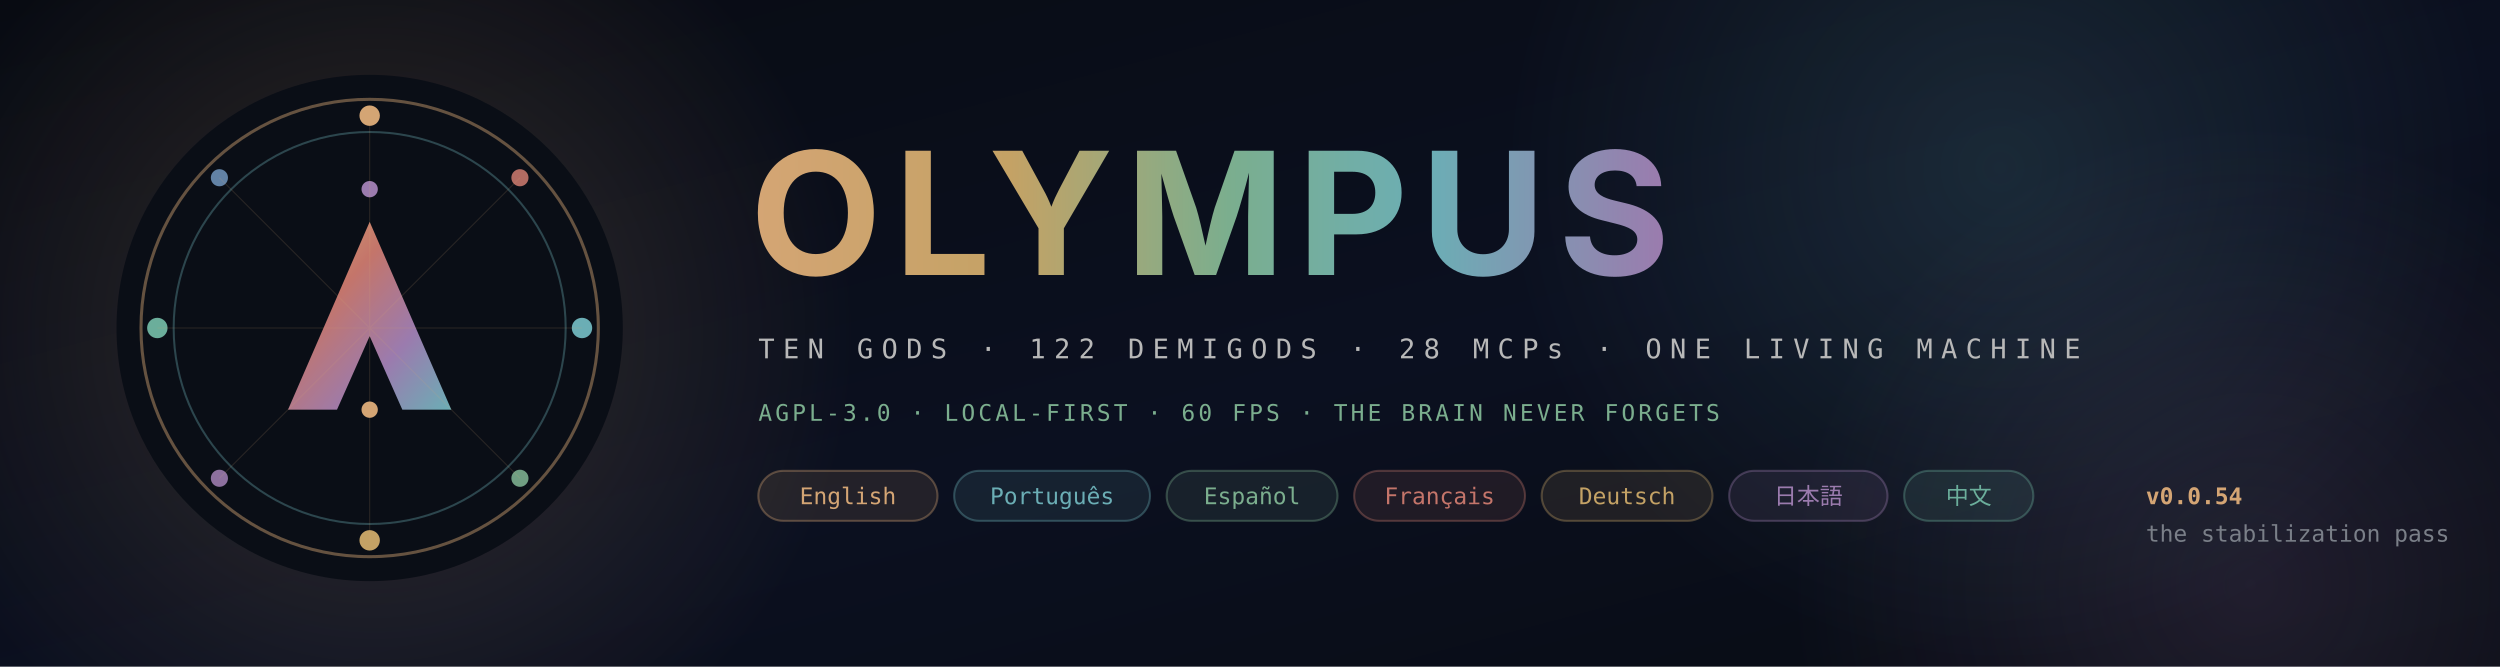
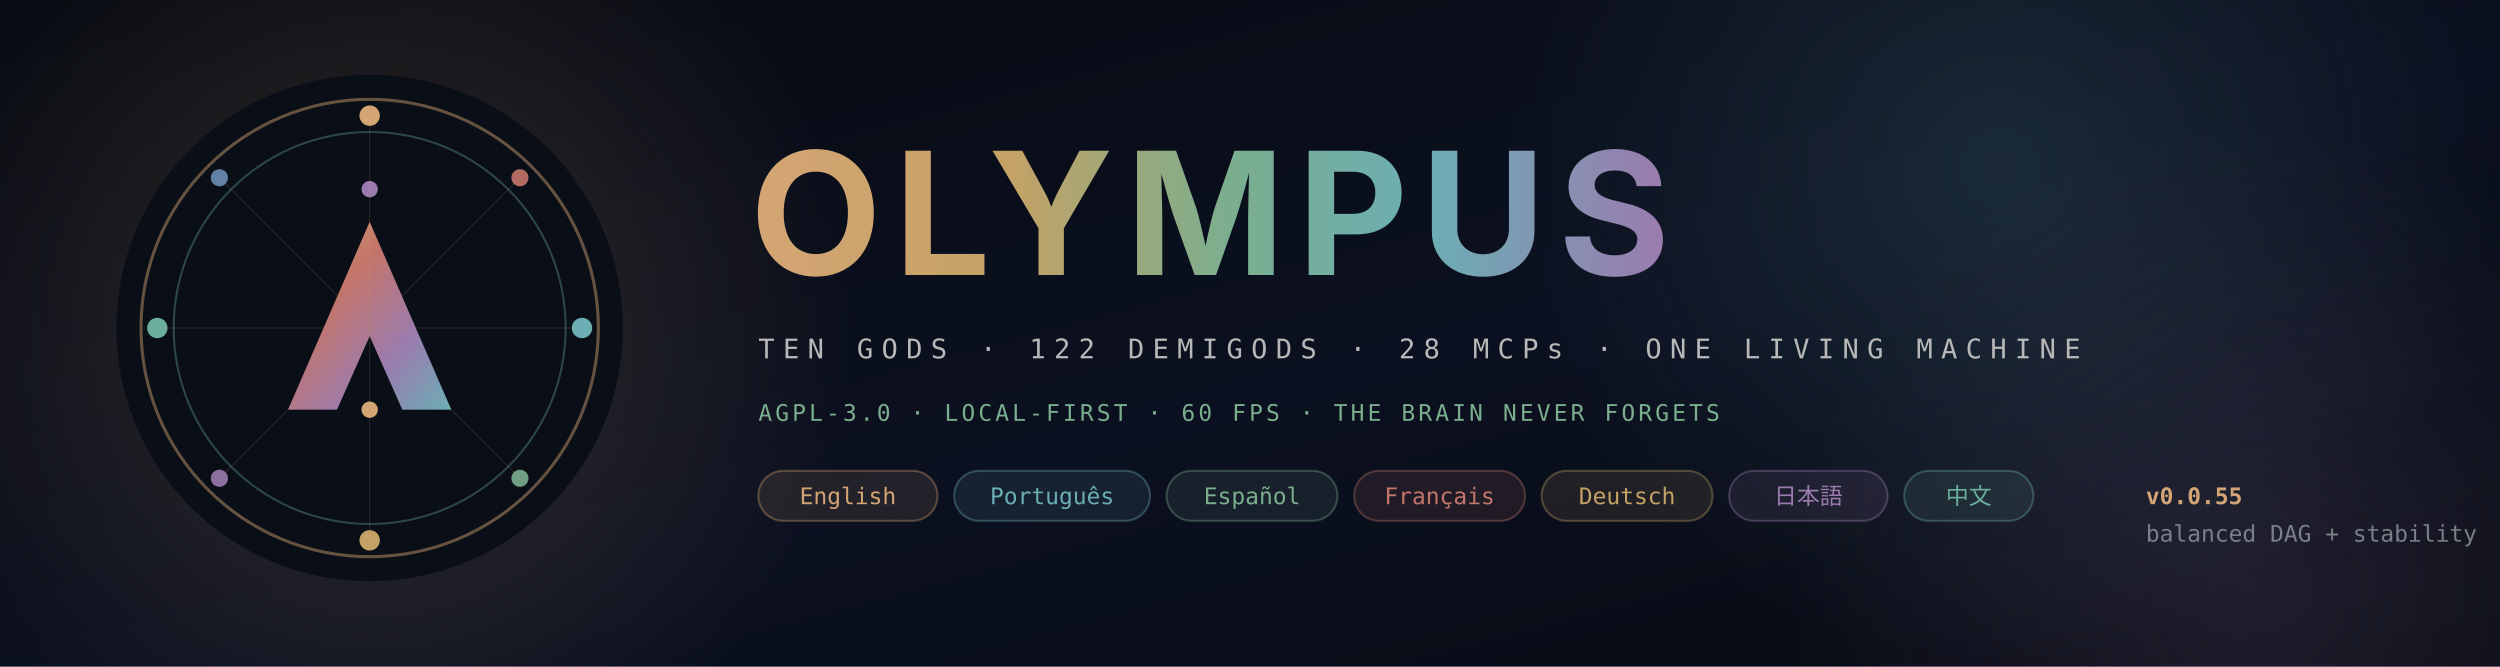
- <svg xmlns="http://www.w3.org/2000/svg" width="1200" height="320" viewBox="0 0 1200 320" fill="none" role="img" aria-label="OLYMPUS v0.0.54 — 60 FPS, the folder identity, and a 60-minute project budget: ten gods, one living machine, seven languages.">
+ <svg xmlns="http://www.w3.org/2000/svg" width="1200" height="320" viewBox="0 0 1200 320" fill="none" role="img" aria-label="OLYMPUS v0.0.55 — 60 FPS, the folder identity, and a 60-minute project budget: ten gods, one living machine, seven languages.">
  <defs>
    <linearGradient id="bg" x1="0" y1="0" x2="1" y2="1">
      <stop offset="0%" stop-color="#080B12" />
      <stop offset="55%" stop-color="#0B1020" />
      <stop offset="100%" stop-color="#080B12" />
    </linearGradient>
    <radialGradient id="glowGold" cx="50%" cy="50%" r="50%">
      <stop offset="0%" stop-color="#D4A574" stop-opacity=".20" />
      <stop offset="100%" stop-color="#D4A574" stop-opacity="0" />
    </radialGradient>
    <radialGradient id="glowCyan" cx="50%" cy="50%" r="50%">
      <stop offset="0%" stop-color="#6BAEB5" stop-opacity=".16" />
      <stop offset="100%" stop-color="#6BAEB5" stop-opacity="0" />
    </radialGradient>
    <radialGradient id="glowPurple" cx="50%" cy="50%" r="50%">
      <stop offset="0%" stop-color="#9B7BAE" stop-opacity=".16" />
      <stop offset="100%" stop-color="#9B7BAE" stop-opacity="0" />
    </radialGradient>
    <linearGradient id="peak" x1="0" y1="0" x2="1" y2="1">
      <stop offset="0%" stop-color="#D4A574" />
      <stop offset="34%" stop-color="#C4756A" />
      <stop offset="68%" stop-color="#9B7BAE" />
      <stop offset="100%" stop-color="#6BAEB5" />
    </linearGradient>
    <linearGradient id="word" x1="0" y1="0" x2="1" y2="0">
      <stop offset="0%" stop-color="#D4A574" />
      <stop offset="28%" stop-color="#C4A265" />
      <stop offset="52%" stop-color="#7BAE8E" />
      <stop offset="74%" stop-color="#6BAEB5" />
      <stop offset="100%" stop-color="#9B7BAE" />
    </linearGradient>
  </defs>
  <rect width="1200" height="320" fill="url(#bg)" />
  <circle cx="180" cy="160" r="230" fill="url(#glowGold)" />
  <circle cx="960" cy="80" r="240" fill="url(#glowCyan)" />
  <circle cx="1080" cy="280" r="220" fill="url(#glowPurple)" />
  <g transform="translate(52,32) scale(0.98)">
    <circle cx="128" cy="128" r="124" fill="#0A0E16" />
    <circle cx="128" cy="128" r="112" stroke="#D4A574" stroke-width="1.5" fill="none" opacity=".45" />
    <circle cx="128" cy="128" r="96" stroke="#6BAEB5" stroke-width="1" fill="none" opacity=".35" />
    <path d="M 128 76 L 168 168 L 144 168 L 128 132 L 112 168 L 88 168 Z" fill="url(#peak)" />
    <circle cx="128" cy="60" r="4" fill="#9B7BAE" />
    <circle cx="128" cy="168" r="4" fill="#D4A574" />
    <circle cx="128" cy="24" r="5" fill="#D4A574" />
    <circle cx="201.6" cy="54.4" r="4.2" fill="#C4756A" opacity=".9" />
    <circle cx="232" cy="128" r="5" fill="#6BAEB5" />
    <circle cx="201.6" cy="201.6" r="4.2" fill="#7BAE8E" opacity=".9" />
    <circle cx="128" cy="232" r="5" fill="#C4A265" />
    <circle cx="54.4" cy="201.6" r="4.2" fill="#9B7BAE" opacity=".9" />
    <circle cx="24" cy="128" r="5" fill="#6BAE9B" />
    <circle cx="54.4" cy="54.4" r="4.2" fill="#6B8FB5" opacity=".9" />
    <g stroke="#D4A574" stroke-width="0.5" opacity=".16">
      <line x1="128" y1="128" x2="128" y2="24" />
      <line x1="128" y1="128" x2="201.6" y2="54.4" />
      <line x1="128" y1="128" x2="232" y2="128" />
      <line x1="128" y1="128" x2="201.6" y2="201.6" />
      <line x1="128" y1="128" x2="128" y2="232" />
      <line x1="128" y1="128" x2="54.4" y2="201.6" />
      <line x1="128" y1="128" x2="24" y2="128" />
      <line x1="128" y1="128" x2="54.4" y2="54.4" />
    </g>
  </g>
  <text x="360" y="132" font-family="ui-sans-serif, system-ui, -apple-system, sans-serif" font-size="82" font-weight="750" letter-spacing="6" fill="url(#word)">OLYMPUS</text>
  <text x="364" y="172" font-family="ui-monospace, 'SF Mono', monospace" font-size="13" letter-spacing="4" fill="#B8B8B8">TEN GODS · 122 DEMIGODS · 28 MCPs · ONE LIVING MACHINE</text>
  <text x="364" y="202" font-family="ui-monospace, 'SF Mono', monospace" font-size="11" letter-spacing="1.5" fill="#7BAE8E">AGPL-3.0 · LOCAL-FIRST · 60 FPS · THE BRAIN NEVER FORGETS</text>
  <g font-family="ui-monospace, 'SF Mono', monospace" font-size="11">
    <rect x="364" y="226" width="86" height="24" rx="12" fill="#D4A574" fill-opacity=".12" stroke="#D4A574" stroke-opacity=".35" />
    <text x="407" y="242" text-anchor="middle" fill="#D4A574">English</text>
    <rect x="458" y="226" width="94" height="24" rx="12" fill="#6BAEB5" fill-opacity=".12" stroke="#6BAEB5" stroke-opacity=".35" />
    <text x="505" y="242" text-anchor="middle" fill="#6BAEB5">Português</text>
    <rect x="560" y="226" width="82" height="24" rx="12" fill="#7BAE8E" fill-opacity=".12" stroke="#7BAE8E" stroke-opacity=".35" />
    <text x="601" y="242" text-anchor="middle" fill="#7BAE8E">Español</text>
    <rect x="650" y="226" width="82" height="24" rx="12" fill="#C4756A" fill-opacity=".12" stroke="#C4756A" stroke-opacity=".35" />
    <text x="691" y="242" text-anchor="middle" fill="#C4756A">Français</text>
    <rect x="740" y="226" width="82" height="24" rx="12" fill="#C4A265" fill-opacity=".12" stroke="#C4A265" stroke-opacity=".35" />
    <text x="781" y="242" text-anchor="middle" fill="#C4A265">Deutsch</text>
    <rect x="830" y="226" width="76" height="24" rx="12" fill="#9B7BAE" fill-opacity=".12" stroke="#9B7BAE" stroke-opacity=".35" />
    <text x="868" y="242" text-anchor="middle" fill="#9B7BAE">日本語</text>
    <rect x="914" y="226" width="62" height="24" rx="12" fill="#6BAE9B" fill-opacity=".12" stroke="#6BAE9B" stroke-opacity=".35" />
    <text x="945" y="242" text-anchor="middle" fill="#6BAE9B">中文</text>
  </g>
  <g font-family="ui-monospace, 'SF Mono', monospace" font-size="11">
-     <text x="1030" y="242" fill="#D4A574" font-weight="700">v0.0.54</text>
-     <text x="1030" y="260" fill="#7A7F88">the stabilization pass</text>
+     <text x="1030" y="242" fill="#D4A574" font-weight="700">v0.0.55</text>
+     <text x="1030" y="260" fill="#7A7F88">balanced DAG + stability</text>
  </g>
</svg>
